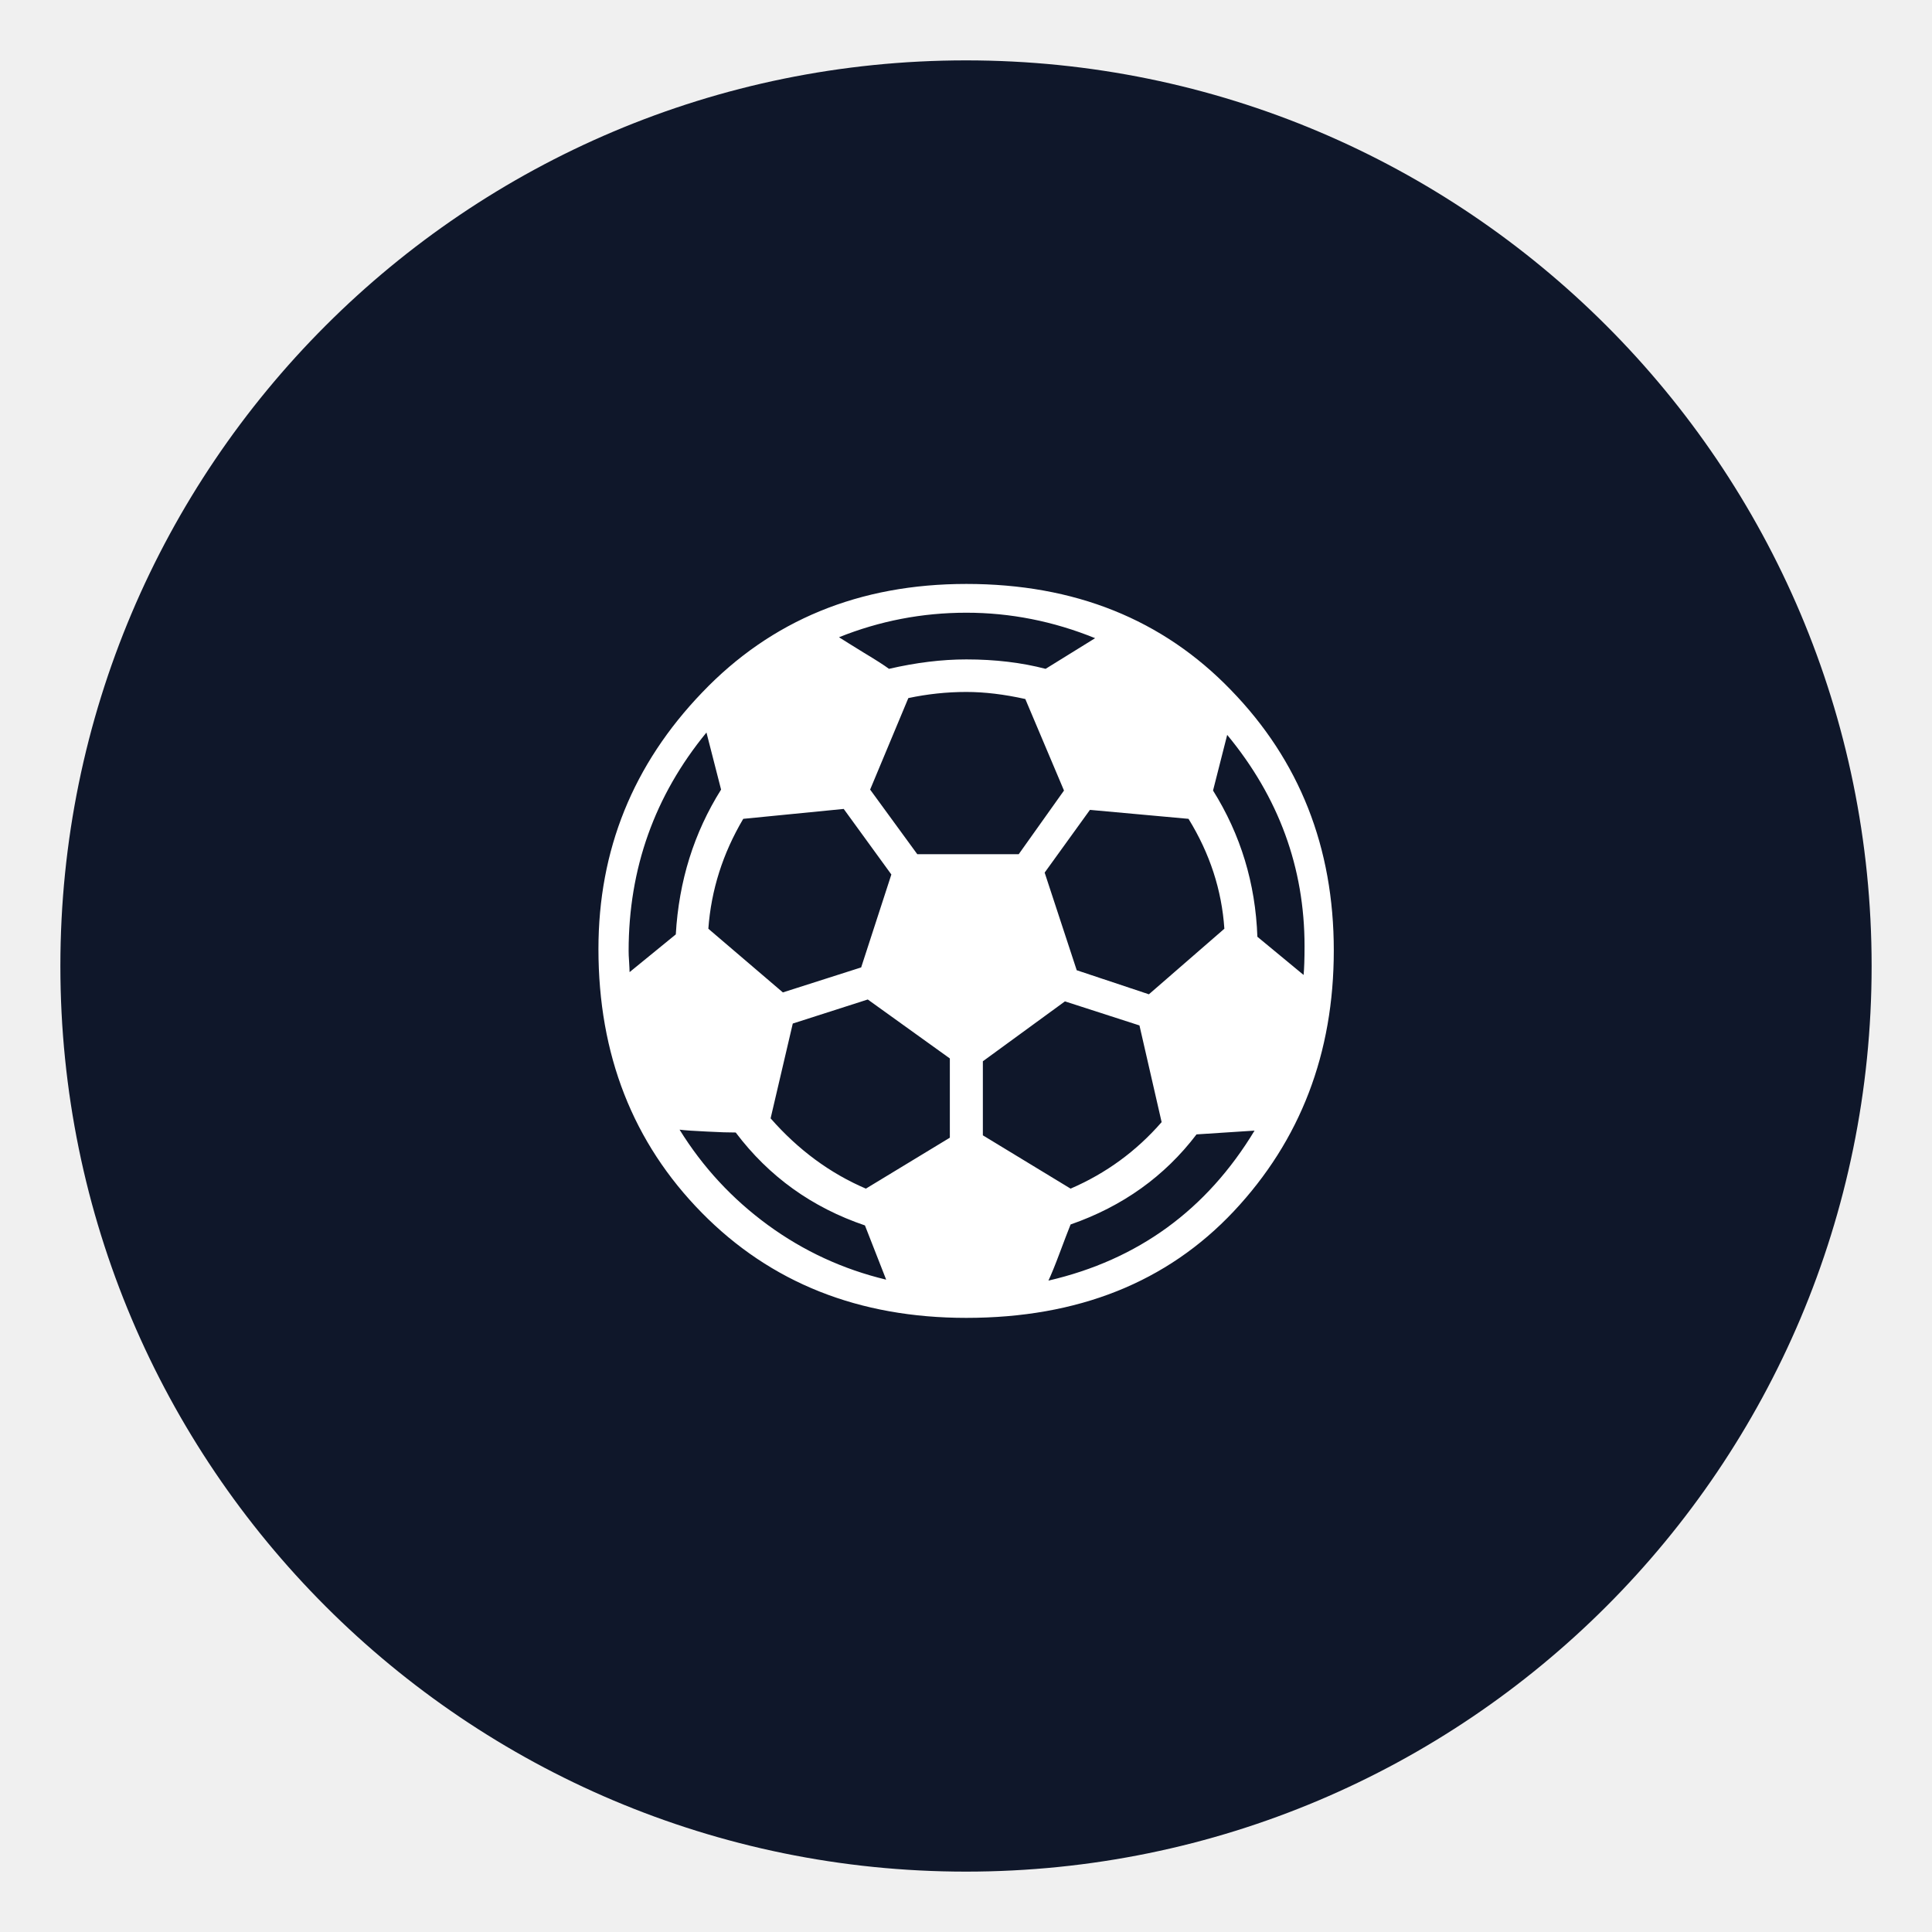
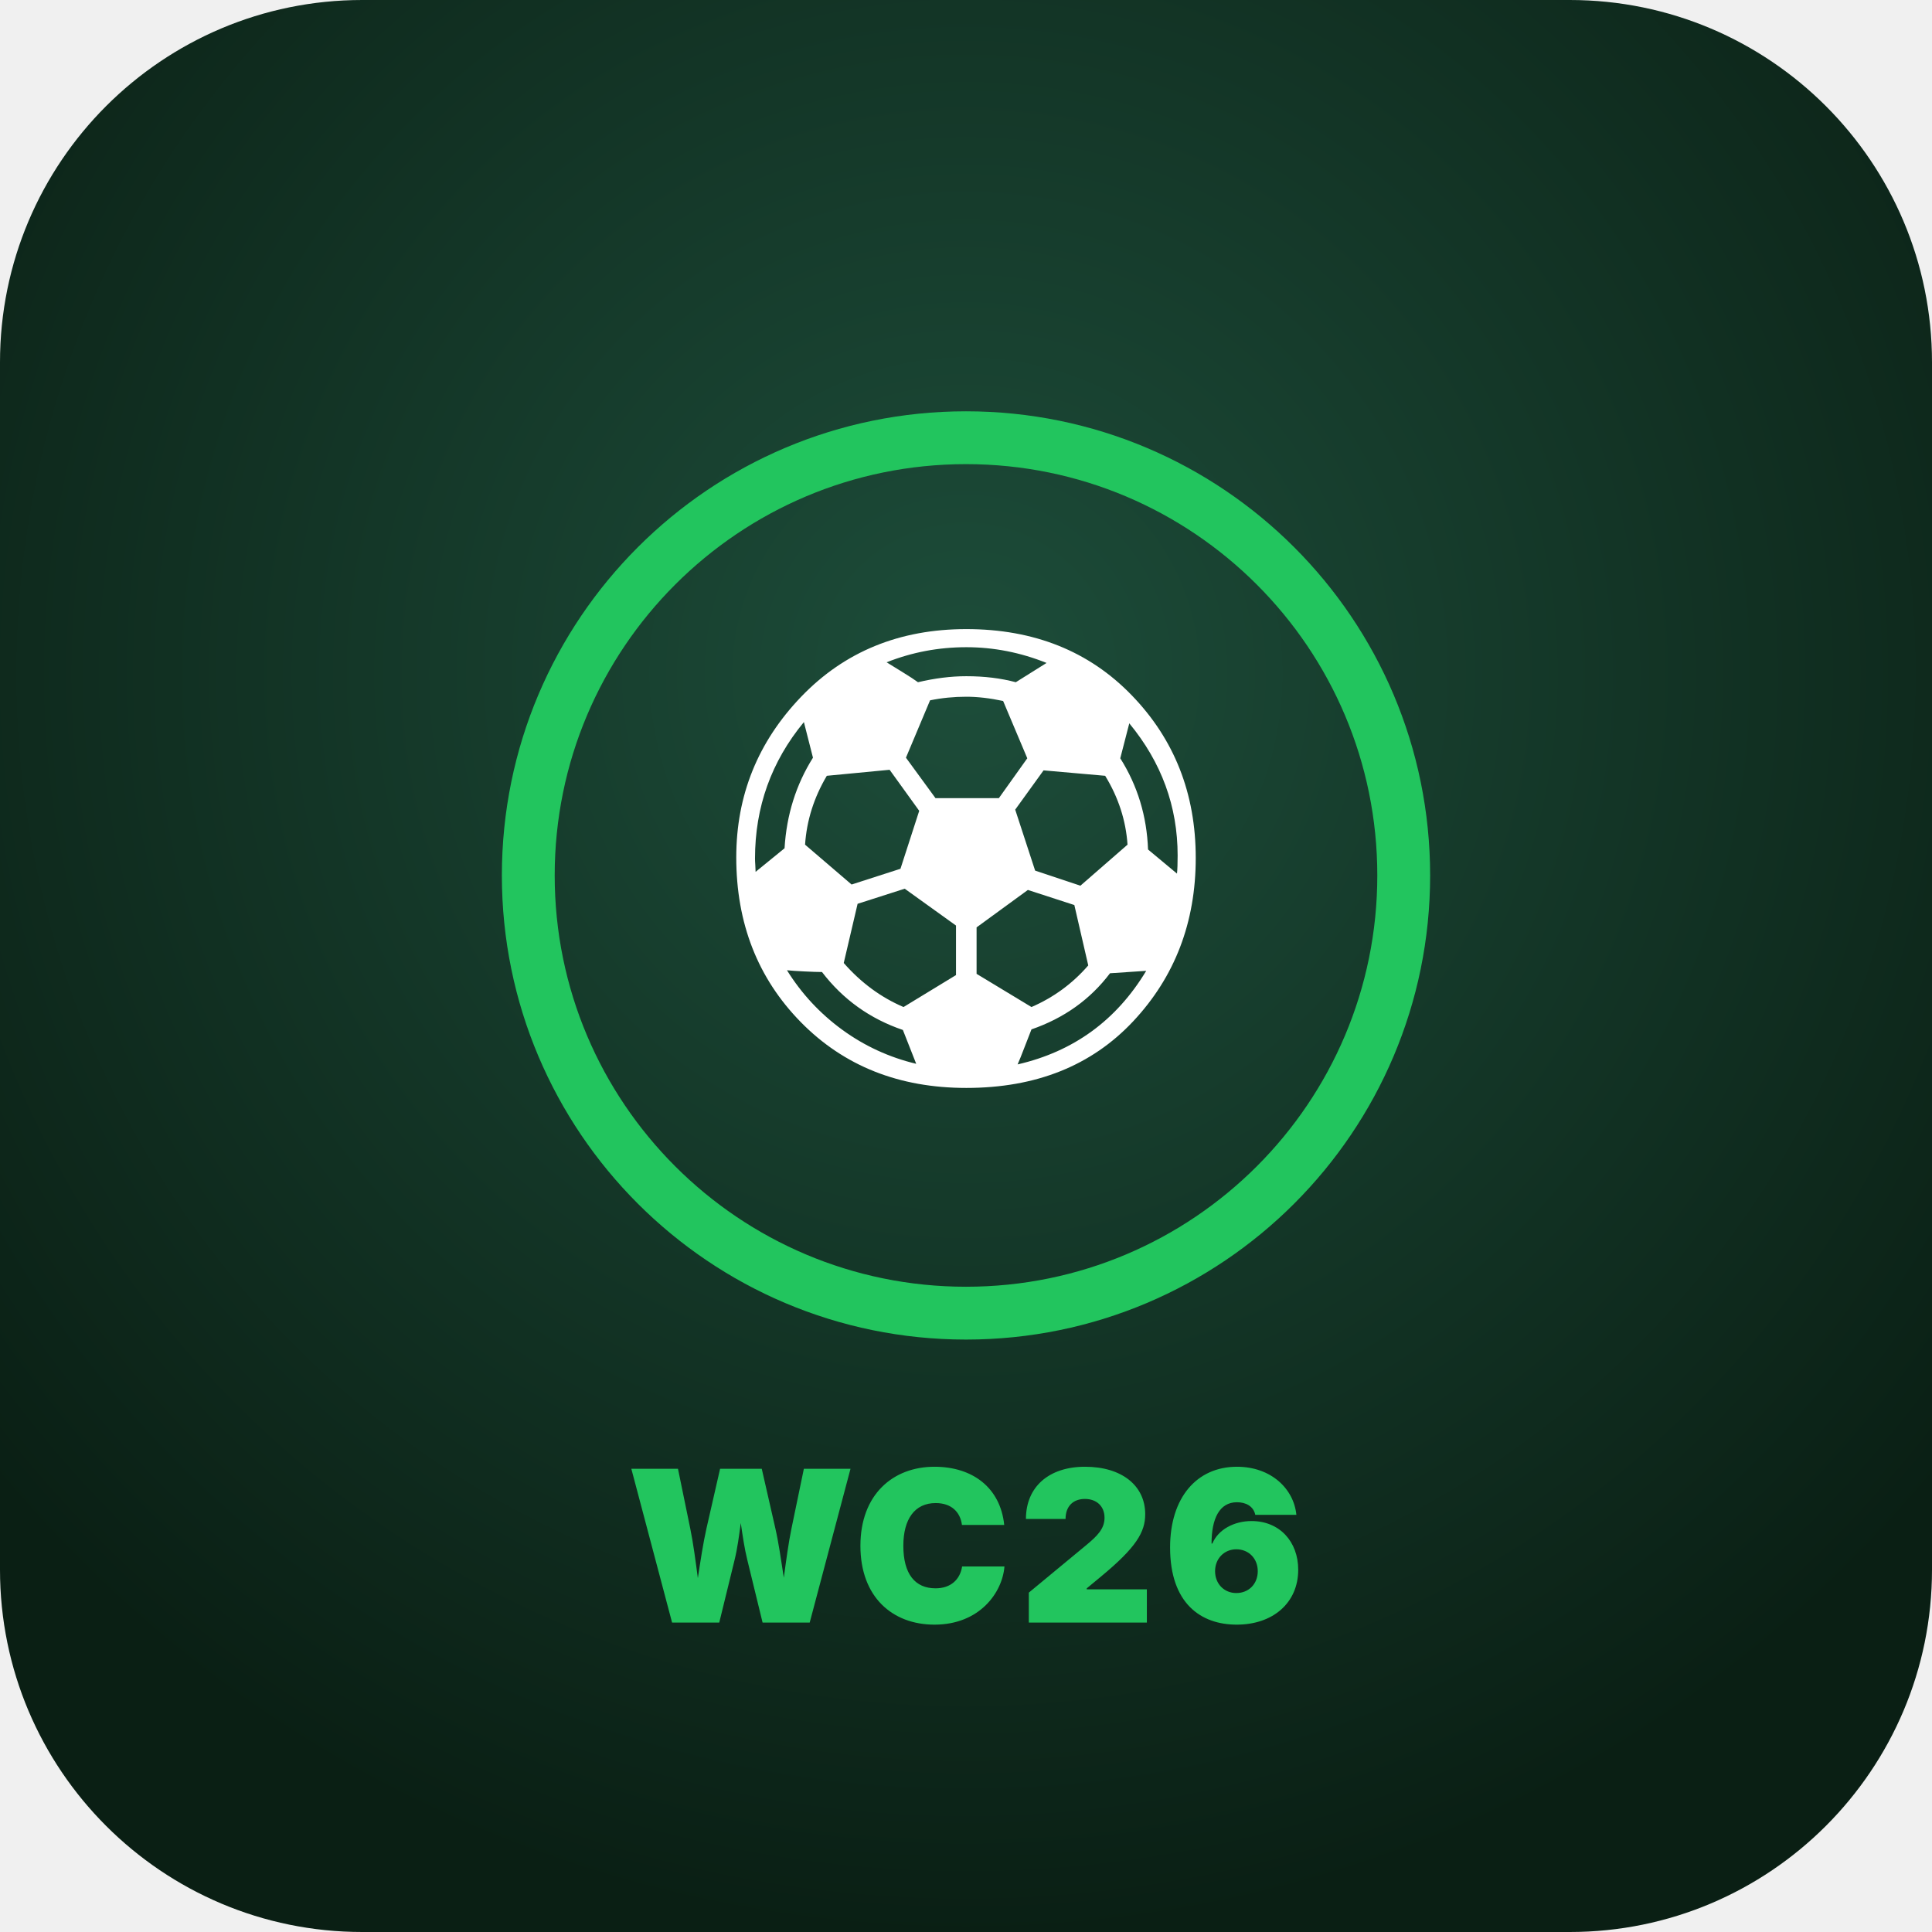
- <svg xmlns="http://www.w3.org/2000/svg" viewBox="0 0 64 64">
-   <circle cx="32" cy="32" r="30" fill="#0f172a" />
-   <text x="32" y="42" font-family="system-ui, sans-serif" font-size="32" font-weight="700" fill="#fff" text-anchor="middle">⚽</text>
+ <svg xmlns="http://www.w3.org/2000/svg" viewBox="0 0 512 512">
+   <defs>
+     <radialGradient id="bg" cx="50%" cy="35%" r="65%">
+       <stop offset="0%" stop-color="#1d4d3a" />
+       <stop offset="100%" stop-color="#0a1f14" />
+     </radialGradient>
+   </defs>
+   <rect width="512" height="512" rx="96" fill="url(#bg)" />
+   <circle cx="256" cy="232" r="116" fill="none" stroke="#22c55e" stroke-width="14" />
+   <text x="256" y="280" font-family="system-ui, -apple-system, 'Segoe UI', sans-serif" font-size="160" font-weight="800" fill="#ffffff" text-anchor="middle">⚽</text>
+   <text x="256" y="430" font-family="system-ui, -apple-system, 'Segoe UI', sans-serif" font-size="56" font-weight="900" fill="#22c55e" text-anchor="middle" letter-spacing="2">WC26</text>
</svg>
